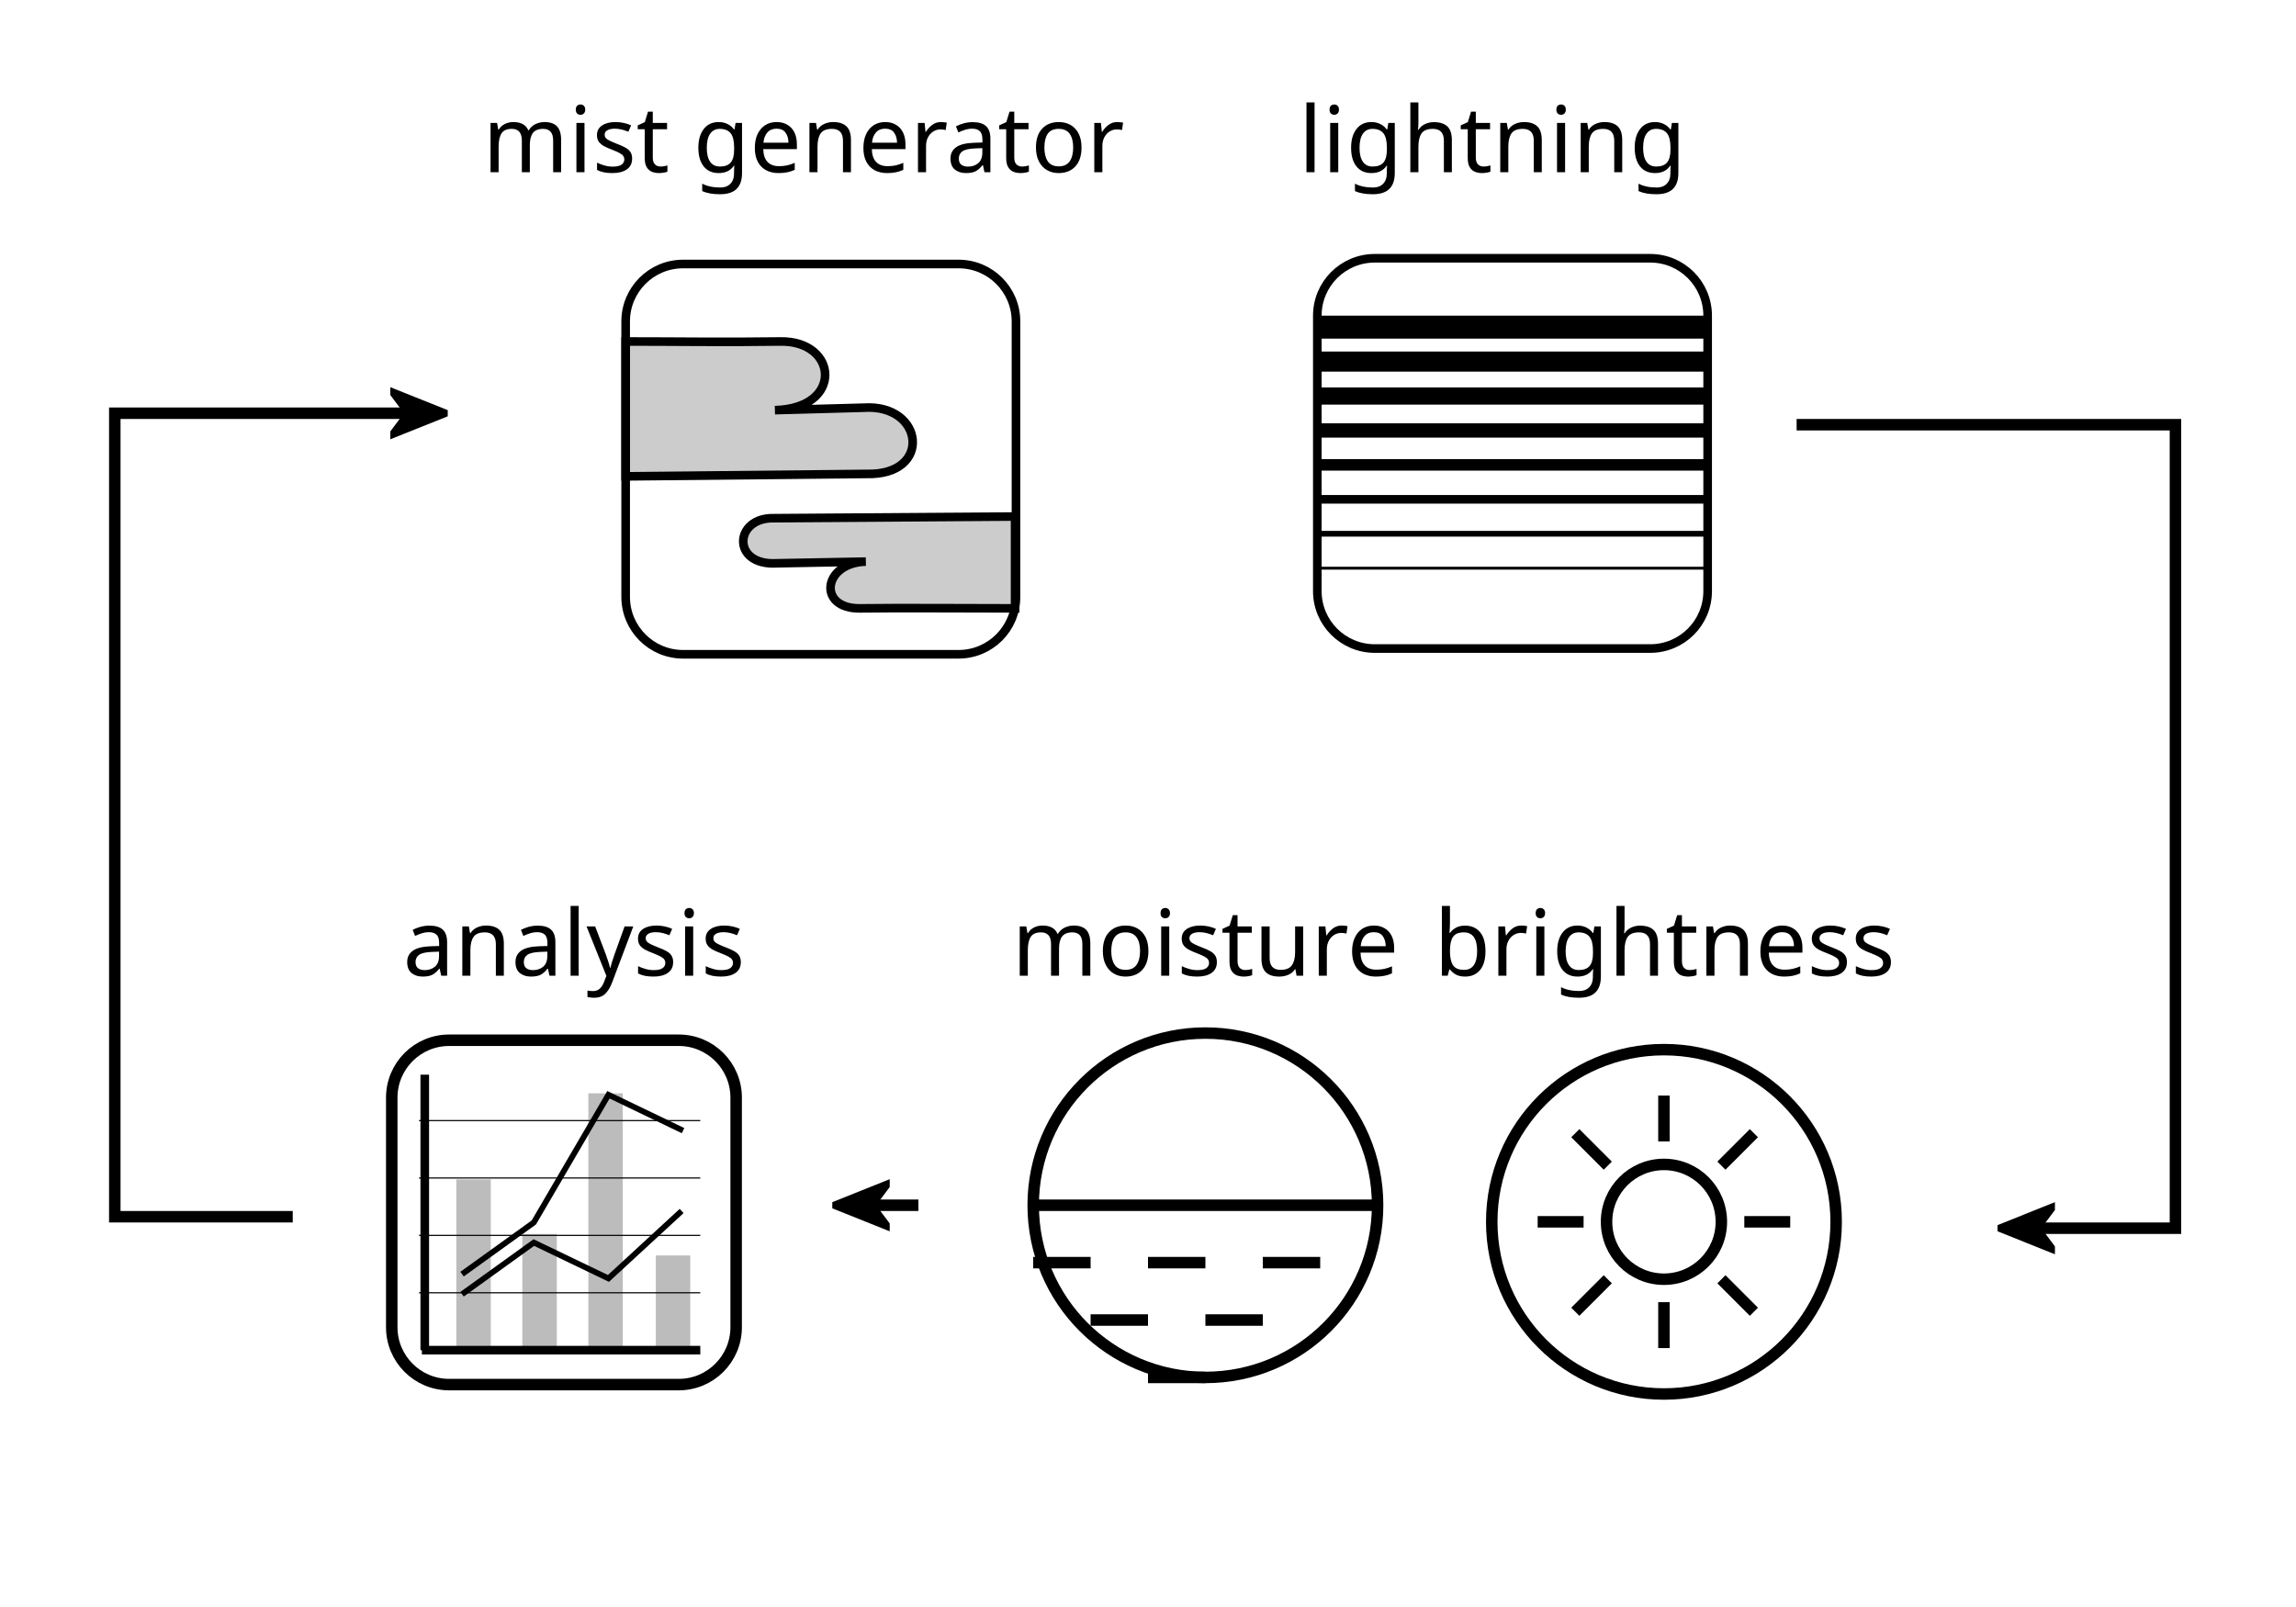
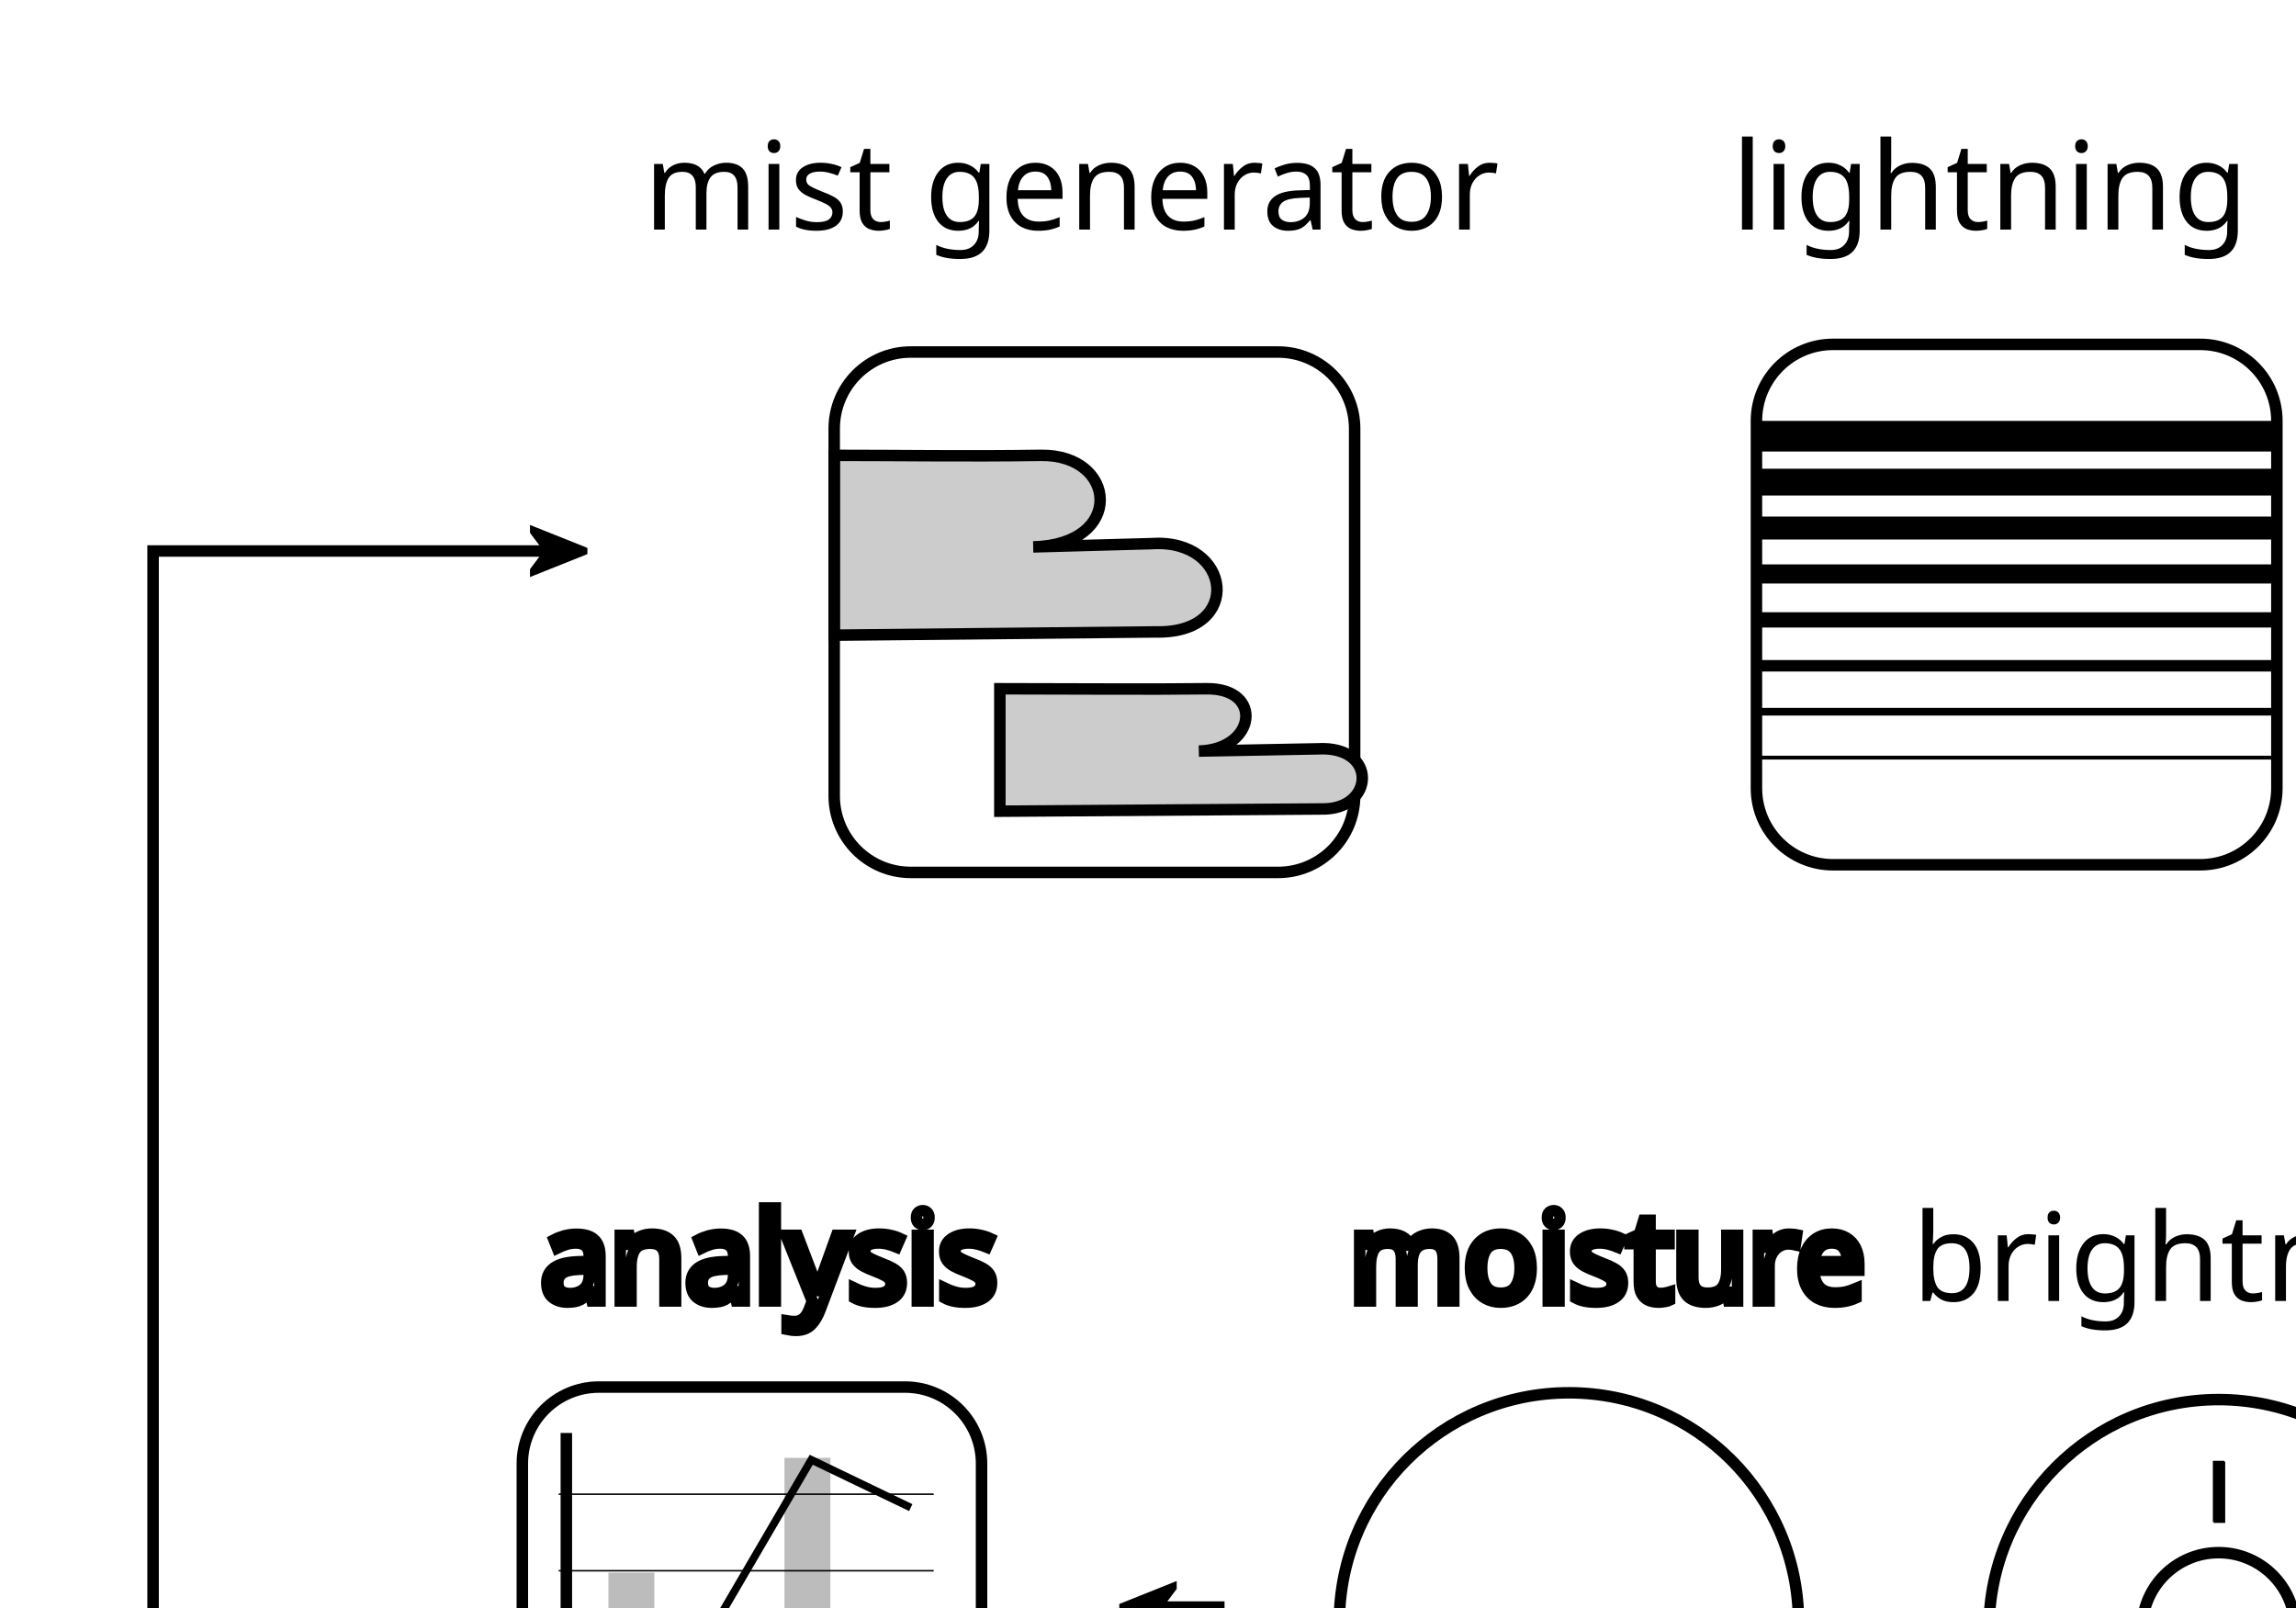
- <svg xmlns="http://www.w3.org/2000/svg" width="400" height="280">
+ <svg xmlns="http://www.w3.org/2000/svg" width="300" height="210">
  <defs>
-     <marker id="se_marker_end_svg_65" markerUnits="strokeWidth" orient="auto" viewBox="0 0 100 100" markerWidth="5" markerHeight="5" refX="50" refY="50">
-       <path id="svg_29" d="m100,50l-100,40l30,-40l-30,-40l100,40z" fill="#000000" stroke="#000000" stroke-width="10" />
+     <marker refY="50" refX="50" markerHeight="5" markerWidth="5" viewBox="0 0 100 100" orient="auto" markerUnits="strokeWidth" id="se_marker_end_svg_65">
+       <path stroke-width="10" stroke="#000000" fill="#000000" d="m100,50l-100,40l30,-40l-30,-40l100,40z" id="svg_29" />
    </marker>
-     <marker id="se_marker_end_svg_66" markerUnits="strokeWidth" orient="auto" viewBox="0 0 100 100" markerWidth="5" markerHeight="5" refX="50" refY="50">
-       <path id="svg_41" d="m100,50l-100,40l30,-40l-30,-40l100,40z" fill="#000000" stroke="#000000" stroke-width="10" />
+     <marker refY="50" refX="50" markerHeight="5" markerWidth="5" viewBox="0 0 100 100" orient="auto" markerUnits="strokeWidth" id="se_marker_end_svg_66">
+       <path stroke-width="10" stroke="#000000" fill="#000000" d="m100,50l-100,40l30,-40l-30,-40l100,40z" id="svg_41" />
    </marker>
-     <marker id="se_marker_end_svg_67" markerUnits="strokeWidth" orient="auto" viewBox="0 0 100 100" markerWidth="5" markerHeight="5" refX="50" refY="50">
-       <path id="svg_42" d="m100,50l-100,40l30,-40l-30,-40l100,40z" fill="#000000" stroke="#000000" stroke-width="10" />
+     <marker refY="50" refX="50" markerHeight="5" markerWidth="5" viewBox="0 0 100 100" orient="auto" markerUnits="strokeWidth" id="se_marker_end_svg_67">
+       <path stroke-width="10" stroke="#000000" fill="#000000" d="m100,50l-100,40l30,-40l-30,-40l100,40z" id="svg_42" />
    </marker>
  </defs>
  <g>
-     <line fill="none" stroke="#000000" stroke-width="2" stroke-linejoin="null" stroke-linecap="null" x1="180" y1="220" x2="190" y2="220" id="svg_20" />
-     <circle fill="none" stroke="#000000" stroke-width="2" stroke-linejoin="null" stroke-linecap="null" cx="210" cy="210" r="30" id="svg_18" />
-     <line fill="none" stroke="#000000" stroke-width="2" stroke-linejoin="null" stroke-linecap="null" x1="200" y1="220" x2="210" y2="220" id="svg_21" />
-     <line fill="none" stroke="#000000" stroke-width="2" stroke-linejoin="null" stroke-linecap="null" x1="180" y1="210" x2="240" y2="210" id="svg_19" />
-     <line fill="none" stroke="#000000" stroke-width="2" stroke-linejoin="null" stroke-linecap="null" x1="220" y1="220" x2="230" y2="220" id="svg_22" />
-     <line fill="none" stroke="#000000" stroke-width="2" stroke-linejoin="null" stroke-linecap="null" x1="190" y1="230" x2="200" y2="230" id="svg_23" />
-     <line fill="none" stroke="#000000" stroke-width="2" stroke-linejoin="null" stroke-linecap="null" x1="210" y1="230" x2="220" y2="230" id="svg_24" />
-     <line fill="none" stroke="#000000" stroke-width="2" stroke-linejoin="null" stroke-linecap="null" x1="200" y1="240" x2="210" y2="240" id="svg_25" />
+     <line id="svg_20" y2="220" x2="190" y1="220" x1="180" stroke-linecap="null" stroke-linejoin="null" stroke-width="1.5" stroke="#000000" fill="none" />
+     <circle id="svg_18" r="30" cy="212" cx="205" stroke-linecap="null" stroke-linejoin="null" stroke-width="1.5" stroke="#000000" fill="none" />
+     <line id="svg_21" y2="220" x2="210" y1="220" x1="200" stroke-linecap="null" stroke-linejoin="null" stroke-width="1.5" stroke="#000000" fill="none" />
+     <line id="svg_19" y2="212.5" x2="235" y1="212.5" x1="175" stroke-linecap="null" stroke-linejoin="null" stroke-width="1.5" stroke="#000000" fill="none" />
+     <line id="svg_22" y2="220" x2="230" y1="220" x1="220" stroke-linecap="null" stroke-linejoin="null" stroke-width="1.5" stroke="#000000" fill="none" />
+     <line id="svg_23" y2="228" x2="200" y1="228" x1="190" stroke-linecap="null" stroke-linejoin="null" stroke-width="1.5" stroke="#000000" fill="none" />
+     <line id="svg_24" y2="228" x2="220" y1="228" x1="210" stroke-linecap="null" stroke-linejoin="null" stroke-width="1.5" stroke="#000000" fill="none" />
+     <line id="svg_25" y2="234.5" x2="210" y1="234.5" x1="200" stroke-linecap="null" stroke-linejoin="null" stroke-width="1.5" stroke="#000000" fill="none" />
    <g id="svg_40">
-       <circle fill="none" stroke="#000000" stroke-width="2" stroke-linejoin="null" stroke-linecap="null" cx="289.887" cy="212.887" r="30" id="svg_27" />
-       <circle fill="none" stroke="#000000" stroke-width="2" stroke-linejoin="null" stroke-linecap="null" cx="289.887" cy="212.887" r="10" id="svg_28" />
+       <circle id="svg_27" r="30" cy="212.887" cx="289.887" stroke-linecap="null" stroke-linejoin="null" stroke-width="1.5" stroke="#000000" fill="none" />
+       <circle id="svg_28" r="10" cy="212.887" cx="289.887" stroke-linecap="null" stroke-linejoin="null" stroke-width="1.5" stroke="#000000" fill="none" />
      <g id="svg_34">
-         <line fill="none" stroke="#000000" stroke-width="2" stroke-linejoin="null" stroke-linecap="null" x1="289.887" y1="198.887" x2="289.887" y2="190.887" id="svg_30" />
-         <line fill="none" stroke="#000000" stroke-width="2" stroke-linejoin="null" stroke-linecap="null" x1="289.887" y1="234.887" x2="289.887" y2="226.887" id="svg_31" />
-         <line fill="none" stroke="#000000" stroke-width="2" stroke-linejoin="null" stroke-linecap="null" x1="267.887" y1="212.887" x2="275.887" y2="212.887" id="svg_32" />
-         <line fill="none" stroke="#000000" stroke-width="2" stroke-linejoin="null" stroke-linecap="null" x1="303.887" y1="212.887" x2="311.887" y2="212.887" id="svg_33" />
+         <line id="svg_30" y2="190.887" x2="289.887" y1="198.887" x1="289.887" stroke-linecap="null" stroke-linejoin="null" stroke-width="1.5" stroke="#000000" fill="none" />
+         <line id="svg_31" y2="226.887" x2="289.887" y1="234.887" x1="289.887" stroke-linecap="null" stroke-linejoin="null" stroke-width="1.5" stroke="#000000" fill="none" />
+         <line id="svg_32" y2="212.887" x2="275.887" y1="212.887" x1="267.887" stroke-linecap="null" stroke-linejoin="null" stroke-width="1.5" stroke="#000000" fill="none" />
+         <line id="svg_33" y2="212.887" x2="311.887" y1="212.887" x1="303.887" stroke-linecap="null" stroke-linejoin="null" stroke-width="1.5" stroke="#000000" fill="none" />
      </g>
-       <g id="svg_35" transform="rotate(45 290,213) ">
-         <line fill="none" stroke="#000000" stroke-width="2" stroke-linejoin="null" stroke-linecap="null" x1="290" y1="199" x2="290" y2="191" id="svg_36" />
-         <line fill="none" stroke="#000000" stroke-width="2" stroke-linejoin="null" stroke-linecap="null" x1="290" y1="235" x2="290" y2="227" id="svg_37" />
-         <line fill="none" stroke="#000000" stroke-width="2" stroke-linejoin="null" stroke-linecap="null" x1="268" y1="213" x2="276" y2="213" id="svg_38" />
-         <line fill="none" stroke="#000000" stroke-width="2" stroke-linejoin="null" stroke-linecap="null" x1="304" y1="213" x2="312" y2="213" id="svg_39" />
+       <g id="svg_35">
+         <line id="svg_36" y2="191" x2="290" y1="199" x1="290" stroke-linecap="null" stroke-linejoin="null" stroke-width="1.5" stroke="#000000" fill="none" />
+         <line id="svg_37" y2="227" x2="290" y1="235" x1="290" stroke-linecap="null" stroke-linejoin="null" stroke-width="1.5" stroke="#000000" fill="none" />
+         <line id="svg_38" y2="213" x2="276" y1="213" x1="268" stroke-linecap="null" stroke-linejoin="null" stroke-width="1.5" stroke="#000000" fill="none" />
+         <line id="svg_39" y2="213" x2="312" y1="213" x1="304" stroke-linecap="null" stroke-linejoin="null" stroke-width="1.5" stroke="#000000" fill="none" />
      </g>
    </g>
-     <g id="svg_59">
-       <rect fill="none" stroke="#000000" stroke-width="2" x="68.25" y="181.25" width="60" height="60" rx="10" ry="10" id="svg_43" />
-       <line fill="none" stroke="#000000" stroke-width="1.5" stroke-linejoin="null" stroke-linecap="null" x1="74" y1="187.25" x2="74" y2="235.25" id="svg_45" />
-       <line fill="none" stroke="#bcbcbc" stroke-width="6" stroke-linejoin="null" stroke-linecap="null" x1="82.5" y1="205.5" x2="82.5" y2="234.75" id="svg_50" />
-       <line fill="none" stroke="#bcbcbc" stroke-width="6" stroke-linejoin="null" stroke-linecap="null" x1="94" y1="215" x2="94" y2="235" id="svg_52" />
-       <line fill="none" stroke="#bcbcbc" stroke-width="6" stroke-linejoin="null" stroke-linecap="null" x1="105.5" y1="190.5" x2="105.5" y2="235" id="svg_53" />
-       <line fill="none" stroke="#bcbcbc" stroke-width="6" stroke-linejoin="null" stroke-linecap="null" x1="117.25" y1="218.75" x2="117.25" y2="234.75" id="svg_54" />
-       <path fill="none" stroke="#000000" stroke-linejoin="null" stroke-linecap="null" id="svg_48" d="m80.5,222l12.5,-9l13,-22.25l13,6.25" />
-       <path fill="none" stroke="#000000" stroke-linejoin="null" stroke-linecap="null" id="svg_49" d="m80.5,225.5l12.5,-9l13,6.25l12.75,-11.75" />
-       <line fill="none" stroke="#000000" stroke-width="1.5" stroke-linejoin="null" stroke-linecap="null" x1="73.5" y1="235.25" x2="122" y2="235.25" id="svg_47" />
-       <line fill="none" stroke="#000000" stroke-width="0.2" stroke-linejoin="null" stroke-linecap="null" x1="73" y1="195.25" x2="122" y2="195.25" id="svg_55" />
-       <line fill="none" stroke="#000000" stroke-width="0.2" stroke-linejoin="null" stroke-linecap="null" x1="73" y1="205.25" x2="122" y2="205.25" id="svg_56" />
-       <line fill="none" stroke="#000000" stroke-width="0.2" stroke-linejoin="null" stroke-linecap="null" x1="73" y1="215.25" x2="122" y2="215.25" id="svg_57" />
-       <line fill="none" stroke="#000000" stroke-width="0.2" stroke-linejoin="null" stroke-linecap="null" x1="73" y1="225.25" x2="122" y2="225.25" id="svg_58" />
-     </g>
-     <text fill="#000000" stroke="#000000" stroke-width="0" stroke-linejoin="null" stroke-linecap="null" x="100" y="170" id="svg_60" font-size="16" font-family="Sans-serif" text-anchor="middle" xml:space="preserve">analysis</text>
-     <text fill="#000000" stroke="#000000" stroke-width="0" stroke-linejoin="null" stroke-linecap="null" x="210" y="170" font-size="16" font-family="Sans-serif" text-anchor="middle" xml:space="preserve" id="svg_61">moisture</text>
-     <text fill="#000000" stroke="#000000" stroke-width="0" stroke-linejoin="null" stroke-linecap="null" x="290" y="170" font-size="16" font-family="Sans-serif" text-anchor="middle" xml:space="preserve" id="svg_62">brightness</text>
-     <text fill="#000000" stroke="#000000" stroke-width="0" stroke-linejoin="null" stroke-linecap="null" x="140" y="30" font-size="16" font-family="Sans-serif" text-anchor="middle" xml:space="preserve" id="svg_63">mist generator</text>
-     <text fill="#000000" stroke="#000000" stroke-width="0" stroke-linejoin="null" stroke-linecap="null" x="260" y="30" id="svg_64" font-size="16" font-family="Sans-serif" text-anchor="middle" xml:space="preserve">lightning</text>
-     <path fill="none" stroke="#000000" stroke-width="2" stroke-linejoin="null" stroke-linecap="null" id="svg_65" marker-end="url(#se_marker_end_svg_65)" d="m313,74l66,0l0,140l-26,0" />
-     <path fill="none" stroke="#000000" stroke-width="2" stroke-linejoin="null" stroke-linecap="null" d="m51,212l-31,0l0,-140l53,0" id="svg_66" marker-end="url(#se_marker_end_svg_66)" />
-     <line fill="none" stroke="#000000" stroke-linejoin="null" stroke-linecap="null" x1="160" y1="210" x2="150" y2="210" id="svg_67" stroke-width="2" marker-end="url(#se_marker_end_svg_67)" />
+     <rect id="svg_43" ry="10" rx="10" height="60" width="60" y="181.25" x="68.25" stroke-width="1.5" stroke="#000000" fill="none" />
+     <line id="svg_45" y2="235.25" x2="74" y1="187.25" x1="74" stroke-linecap="null" stroke-linejoin="null" stroke-width="1.5" stroke="#000000" fill="none" />
+     <line id="svg_50" y2="234.75" x2="82.5" y1="205.5" x1="82.5" stroke-linecap="null" stroke-linejoin="null" stroke-width="6" stroke="#bcbcbc" fill="none" />
+     <line id="svg_52" y2="235" x2="94" y1="215" x1="94" stroke-linecap="null" stroke-linejoin="null" stroke-width="6" stroke="#bcbcbc" fill="none" />
+     <line id="svg_53" y2="235" x2="105.5" y1="190.5" x1="105.5" stroke-linecap="null" stroke-linejoin="null" stroke-width="6" stroke="#bcbcbc" fill="none" />
+     <line id="svg_54" y2="234.75" x2="117.25" y1="218.75" x1="117.25" stroke-linecap="null" stroke-linejoin="null" stroke-width="6" stroke="#bcbcbc" fill="none" />
+     <path d="m80.5,222l12.5,-9l13,-22.25l13,6.25" id="svg_48" stroke-linecap="null" stroke-linejoin="null" stroke="#000000" fill="none" />
+     <path d="m80.5,225.5l12.5,-9l13,6.25l12.75,-11.75" id="svg_49" stroke-linecap="null" stroke-linejoin="null" stroke="#000000" fill="none" />
+     <line id="svg_47" y2="235.25" x2="122" y1="235.25" x1="73.5" stroke-linecap="null" stroke-linejoin="null" stroke-width="1.5" stroke="#000000" fill="none" />
+     <line id="svg_55" y2="195.25" x2="122" y1="195.25" x1="73" stroke-linecap="null" stroke-linejoin="null" stroke-width="0.2" stroke="#000000" fill="none" />
+     <line id="svg_56" y2="205.25" x2="122" y1="205.25" x1="73" stroke-linecap="null" stroke-linejoin="null" stroke-width="0.2" stroke="#000000" fill="none" />
+     <line id="svg_57" y2="215.25" x2="122" y1="215.25" x1="73" stroke-linecap="null" stroke-linejoin="null" stroke-width="0.2" stroke="#000000" fill="none" />
+     <line id="svg_58" y2="225.25" x2="122" y1="225.25" x1="73" stroke-linecap="null" stroke-linejoin="null" stroke-width="0.2" stroke="#000000" fill="none" />
+     <text xml:space="preserve" text-anchor="middle" font-family="Sans-serif" font-size="16" id="svg_60" y="170" x="100.5" stroke-linecap="null" stroke-linejoin="null" stroke-width="1.5" stroke="#000000" fill="none">analysis</text>
+     <text id="svg_61" xml:space="preserve" text-anchor="middle" font-family="Sans-serif" font-size="16" y="170" x="210" stroke-linecap="null" stroke-linejoin="null" stroke-width="1.5" stroke="#000000" fill="none">moisture</text>
+     <text id="svg_62" xml:space="preserve" text-anchor="middle" font-family="Sans-serif" font-size="16" y="170" x="290" stroke-linecap="null" stroke-linejoin="null" stroke-width="0" stroke="#000000" fill="#000000">brightness</text>
+     <text id="svg_63" xml:space="preserve" text-anchor="middle" font-family="Sans-serif" font-size="16" y="30" x="140" stroke-linecap="null" stroke-linejoin="null" stroke-width="0" stroke="#000000" fill="#000000">mist generator</text>
+     <text xml:space="preserve" text-anchor="middle" font-family="Sans-serif" font-size="16" id="svg_64" y="30" x="260" stroke-linecap="null" stroke-linejoin="null" stroke-width="0" stroke="#000000" fill="#000000">lightning</text>
+     <path d="m313,74l66,0l0,140l-26,0" marker-end="url(#se_marker_end_svg_65)" id="svg_65" stroke-linecap="null" stroke-linejoin="null" stroke-width="1.5" stroke="#000000" fill="none" />
+     <path marker-end="url(#se_marker_end_svg_66)" id="svg_66" d="m51,212l-31,0l0,-140l53,0" stroke-linecap="null" stroke-linejoin="null" stroke-width="1.5" stroke="#000000" fill="none" />
+     <line marker-end="url(#se_marker_end_svg_67)" stroke-width="1.5" id="svg_67" y2="210" x2="150" y1="210" x1="160" stroke-linecap="null" stroke-linejoin="null" stroke="#000000" fill="none" />
    <g id="svg_44">
-       <line fill="none" stroke="#000000" stroke-width="4" stroke-linejoin="null" stroke-linecap="null" x1="230" y1="57" x2="297.046" y2="57" id="svg_7" />
-       <rect fill="none" stroke="#000000" stroke-width="1.5" x="229.5" y="45" width="68" height="68" rx="10" ry="10" id="svg_5" />
-       <line fill="none" stroke="#000000" stroke-width="3.5" stroke-linejoin="null" stroke-linecap="null" x1="230" y1="63" x2="297" y2="63" id="svg_8" />
-       <line fill="none" stroke="#000000" stroke-width="3" stroke-linejoin="null" stroke-linecap="null" x1="230" y1="69" x2="297" y2="69" id="svg_11" />
-       <line fill="none" stroke="#000000" stroke-width="2.5" stroke-linejoin="null" stroke-linecap="null" x1="230" y1="75" x2="297" y2="75" id="svg_12" />
-       <line fill="none" stroke="#000000" stroke-width="2" stroke-linejoin="null" stroke-linecap="null" x1="230" y1="81" x2="297" y2="81" id="svg_13" />
-       <line fill="none" stroke="#000000" stroke-width="1.5" stroke-linejoin="null" stroke-linecap="null" x1="230" y1="87" x2="297" y2="87" id="svg_14" />
-       <line fill="none" stroke="#000000" stroke-linejoin="null" stroke-linecap="null" x1="230" y1="93" x2="297" y2="93" id="svg_15" />
-       <line fill="none" stroke="#000000" stroke-width="0.5" stroke-linejoin="null" stroke-linecap="null" x1="230" y1="99" x2="297.5" y2="99" id="svg_16" />
+       <line id="svg_7" y2="57" x2="297.046" y1="57" x1="230" stroke-linecap="null" stroke-linejoin="null" stroke-width="4" stroke="#000000" fill="none" />
+       <rect id="svg_5" ry="10" rx="10" height="68" width="68" y="45" x="229.5" stroke-width="1.5" stroke="#000000" fill="none" />
+       <line id="svg_8" y2="63" x2="297" y1="63" x1="230" stroke-linecap="null" stroke-linejoin="null" stroke-width="3.5" stroke="#000000" fill="none" />
+       <line id="svg_11" y2="69" x2="297" y1="69" x1="230" stroke-linecap="null" stroke-linejoin="null" stroke-width="3" stroke="#000000" fill="none" />
+       <line id="svg_12" y2="75" x2="297" y1="75" x1="230" stroke-linecap="null" stroke-linejoin="null" stroke-width="2.5" stroke="#000000" fill="none" />
+       <line id="svg_13" y2="81" x2="297" y1="81" x1="230" stroke-linecap="null" stroke-linejoin="null" stroke-width="2" stroke="#000000" fill="none" />
+       <line id="svg_14" y2="87" x2="297" y1="87" x1="230" stroke-linecap="null" stroke-linejoin="null" stroke-width="1.5" stroke="#000000" fill="none" />
+       <line id="svg_15" y2="93" x2="297" y1="93" x1="230" stroke-linecap="null" stroke-linejoin="null" stroke="#000000" fill="none" />
+       <line id="svg_16" y2="99" x2="297.5" y1="99" x1="230" stroke-linecap="null" stroke-linejoin="null" stroke-width="0.5" stroke="#000000" fill="none" />
    </g>
    <g id="svg_46">
-       <path fill="#cccccc" stroke="#000000" stroke-width="1.5" stroke-linejoin="null" stroke-linecap="null" id="svg_3" d="m109,59.5c9,0 17,0.143 27,0c10,-0.143 11,11.679 -1,11.964l15.486,-0.427c10.5,-0.712 12.014,11.821 0.514,11.536l-42,0.427l0,-23.5l0,0z" />
-       <rect fill="none" stroke="#000000" stroke-width="1.5" x="109" y="46" width="68" height="68" id="svg_1" rx="10" ry="10" />
-       <path fill="#cccccc" stroke="#000000" stroke-width="1.5" stroke-linejoin="null" stroke-linecap="null" d="m130.643,89.999c9,0 19.5,0.097 27,0c7.5,-0.097 6.5,7.952 -1,8.146l15.486,-0.291c8,-0.485 7.486,8.049 0.514,7.855l-42,0.291l0,-16.001l0,0z" id="svg_4" transform="rotate(-180 153.7433,97.99926) " />
+       <path d="m109,59.5c9,0 17,0.143 27,0c10,-0.143 11,11.679 -1,11.964l15.486,-0.427c10.5,-0.712 12.014,11.821 0.514,11.536l-42,0.427l0,-23.5l0,0z" id="svg_3" stroke-linecap="null" stroke-linejoin="null" stroke-width="1.5" stroke="#000000" fill="#cccccc" />
+       <rect ry="10" rx="10" id="svg_1" height="68" width="68" y="46" x="109" stroke-width="1.5" stroke="#000000" fill="none" />
+       <path id="svg_4" d="m130.643,89.999c9,0 19.5,0.097 27,0c7.5,-0.097 6.5,7.952 -1,8.146l15.486,-0.291c8,-0.485 7.486,8.049 0.514,7.855l-42,0.291l0,-16.001l0,0l0,0l0,0l0,0z" stroke-linecap="null" stroke-linejoin="null" stroke-width="1.5" stroke="#000000" fill="#cccccc" />
    </g>
  </g>
</svg>
